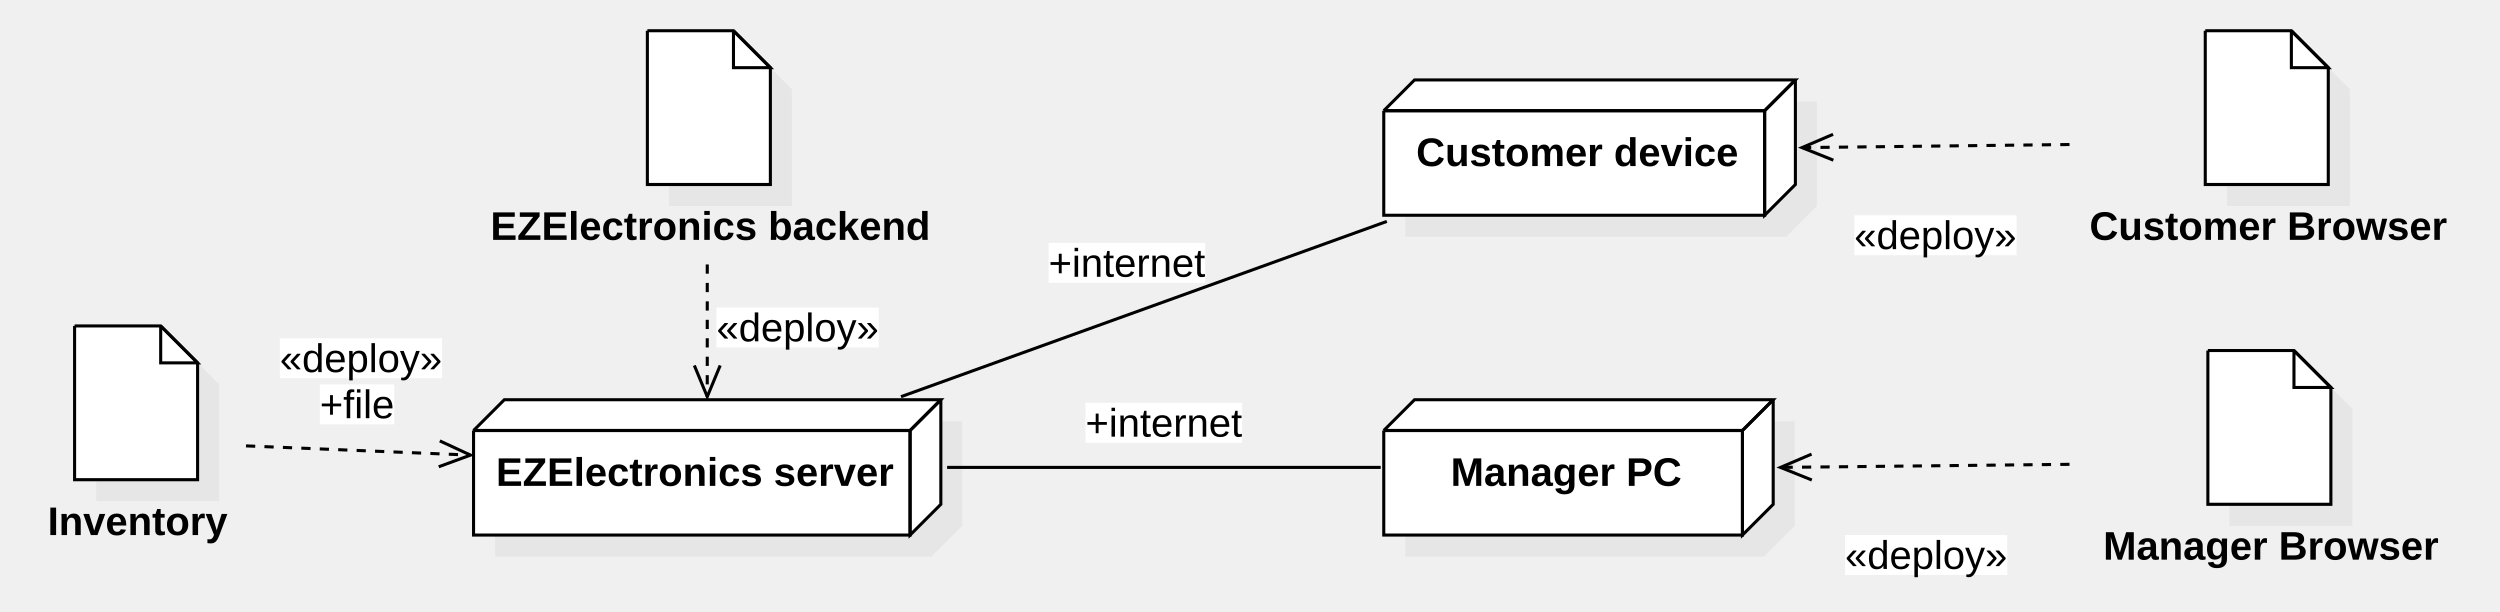
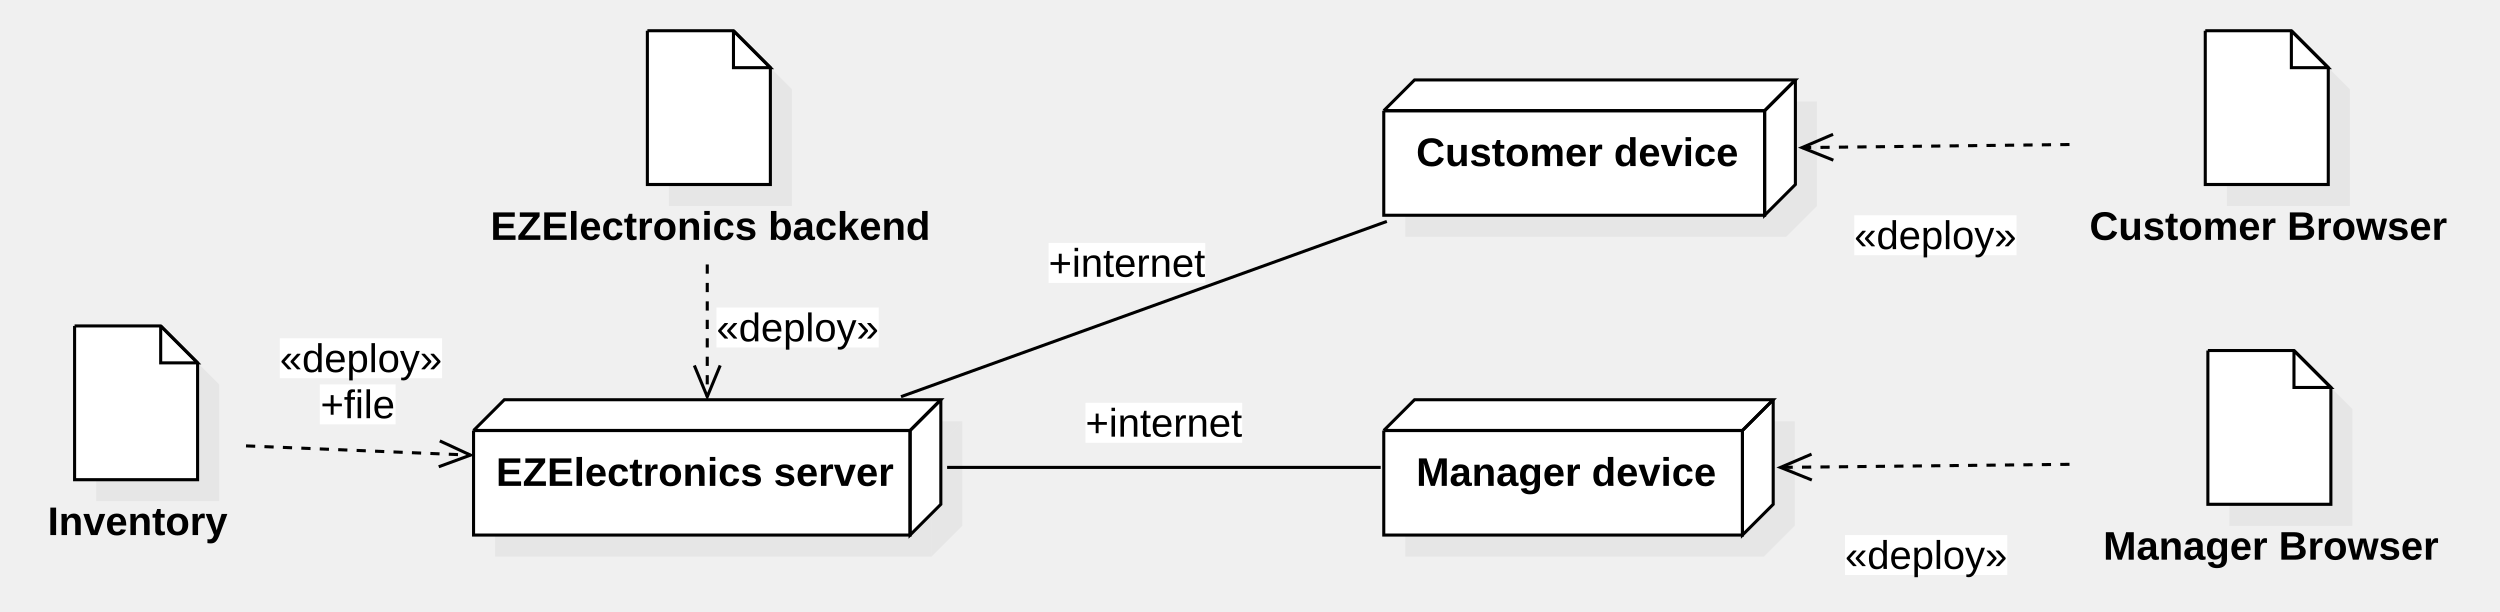
<svg xmlns="http://www.w3.org/2000/svg" version="1.1" width="813" height="199">
  <defs />
  <g>
    <path fill="#C0C0C0" stroke="none" paint-order="stroke fill markers" d=" M 161 147 L 302.958 147 L 302.958 181 L 161 181" fill-opacity="0.2" />
  </g>
  <g>
    <path fill="#C0C0C0" stroke="none" paint-order="stroke fill markers" d=" M 161 147 L 171 137 L 312.958 137 L 302.958 147" fill-opacity="0.2" />
  </g>
  <g>
    <path fill="#C0C0C0" stroke="none" paint-order="stroke fill markers" d=" M 312.958 137 L 302.958 147 L 302.958 181 L 312.958 171" fill-opacity="0.2" />
  </g>
  <g>
    <path fill="#ffffff" stroke="none" paint-order="stroke fill markers" d=" M 154 140 L 295.958 140 L 295.958 174 L 154 174" />
  </g>
  <g>
    <path fill="#ffffff" stroke="none" paint-order="stroke fill markers" d=" M 154 140 L 164 130 L 305.958 130 L 295.958 140" />
  </g>
  <g>
    <path fill="#ffffff" stroke="none" paint-order="stroke fill markers" d=" M 305.958 130 L 295.958 140 L 295.958 174 L 305.958 164" />
  </g>
  <g>
    <path fill="none" stroke="#000000" paint-order="fill stroke markers" d=" M 154 140 L 295.958 140 L 295.958 174 L 154 174 L 154 140" stroke-miterlimit="10" stroke-dasharray="" />
  </g>
  <g>
    <path fill="none" stroke="#000000" paint-order="fill stroke markers" d=" M 154 140 L 164 130 L 305.958 130 L 295.958 140 L 154 140" stroke-miterlimit="10" stroke-dasharray="" />
  </g>
  <g>
    <path fill="none" stroke="#000000" paint-order="fill stroke markers" d=" M 305.958 130 L 295.958 140 L 295.958 174 L 305.958 164 L 305.958 130" stroke-miterlimit="10" stroke-dasharray="" />
  </g>
  <g>
    <g>
      <path fill="none" stroke="none" />
      <text fill="#000000" stroke="none" font-family="Arial" font-size="13px" font-style="normal" font-weight="bold" text-decoration="undefined" x="239.979" y="295.5" text-anchor="middle" dominant-baseline="central" transform="matrix(1 0 0 1 -14 -142)">EZElectronics server</text>
    </g>
  </g>
  <g>
    <path fill="#C0C0C0" stroke="none" paint-order="stroke fill markers" d=" M 457 147 L 573.644 147 L 573.644 181 L 457 181" fill-opacity="0.2" />
  </g>
  <g>
    <path fill="#C0C0C0" stroke="none" paint-order="stroke fill markers" d=" M 457 147 L 467 137 L 583.644 137 L 573.644 147" fill-opacity="0.2" />
  </g>
  <g>
    <path fill="#C0C0C0" stroke="none" paint-order="stroke fill markers" d=" M 583.644 137 L 573.644 147 L 573.644 181 L 583.644 171" fill-opacity="0.2" />
  </g>
  <g>
    <path fill="#ffffff" stroke="none" paint-order="stroke fill markers" d=" M 450 140 L 566.644 140 L 566.644 174 L 450 174" />
  </g>
  <g>
    <path fill="#ffffff" stroke="none" paint-order="stroke fill markers" d=" M 450 140 L 460 130 L 576.644 130 L 566.644 140" />
  </g>
  <g>
    <path fill="#ffffff" stroke="none" paint-order="stroke fill markers" d=" M 576.644 130 L 566.644 140 L 566.644 174 L 576.644 164" />
  </g>
  <g>
    <path fill="none" stroke="#000000" paint-order="fill stroke markers" d=" M 450 140 L 566.644 140 L 566.644 174 L 450 174 L 450 140" stroke-miterlimit="10" stroke-dasharray="" />
  </g>
  <g>
    <path fill="none" stroke="#000000" paint-order="fill stroke markers" d=" M 450 140 L 460 130 L 576.644 130 L 566.644 140 L 450 140" stroke-miterlimit="10" stroke-dasharray="" />
  </g>
  <g>
    <path fill="none" stroke="#000000" paint-order="fill stroke markers" d=" M 576.644 130 L 566.644 140 L 566.644 174 L 576.644 164 L 576.644 130" stroke-miterlimit="10" stroke-dasharray="" />
  </g>
  <g>
    <g>
      <path fill="none" stroke="none" />
-       <text fill="#000000" stroke="none" font-family="Arial" font-size="13px" font-style="normal" font-weight="bold" text-decoration="undefined" x="523.322" y="295.5" text-anchor="middle" dominant-baseline="central" transform="matrix(1 0 0 1 -14 -142)">Manager PC</text>
+       <text fill="#000000" stroke="none" font-family="Arial" font-size="13px" font-style="normal" font-weight="bold" text-decoration="undefined" x="523.322" y="295.5" text-anchor="middle" dominant-baseline="central" transform="matrix(1 0 0 1 -14 -142)">Manager device</text>
    </g>
  </g>
  <g>
    <path fill="#C0C0C0" stroke="none" paint-order="stroke fill markers" d=" M 457 43 L 580.861 43 L 580.861 77 L 457 77" fill-opacity="0.2" />
  </g>
  <g>
    <path fill="#C0C0C0" stroke="none" paint-order="stroke fill markers" d=" M 457 43 L 467 33 L 590.861 33 L 580.861 43" fill-opacity="0.2" />
  </g>
  <g>
    <path fill="#C0C0C0" stroke="none" paint-order="stroke fill markers" d=" M 590.861 33 L 580.861 43 L 580.861 77 L 590.861 67" fill-opacity="0.2" />
  </g>
  <g>
    <path fill="#ffffff" stroke="none" paint-order="stroke fill markers" d=" M 450 36 L 573.861 36 L 573.861 70 L 450 70" />
  </g>
  <g>
    <path fill="#ffffff" stroke="none" paint-order="stroke fill markers" d=" M 450 36 L 460 26 L 583.861 26 L 573.861 36" />
  </g>
  <g>
    <path fill="#ffffff" stroke="none" paint-order="stroke fill markers" d=" M 583.861 26 L 573.861 36 L 573.861 70 L 583.861 60" />
  </g>
  <g>
    <path fill="none" stroke="#000000" paint-order="fill stroke markers" d=" M 450 36 L 573.861 36 L 573.861 70 L 450 70 L 450 36" stroke-miterlimit="10" stroke-dasharray="" />
  </g>
  <g>
    <path fill="none" stroke="#000000" paint-order="fill stroke markers" d=" M 450 36 L 460 26 L 583.861 26 L 573.861 36 L 450 36" stroke-miterlimit="10" stroke-dasharray="" />
  </g>
  <g>
    <path fill="none" stroke="#000000" paint-order="fill stroke markers" d=" M 583.861 26 L 573.861 36 L 573.861 70 L 583.861 60 L 583.861 26" stroke-miterlimit="10" stroke-dasharray="" />
  </g>
  <g>
    <g>
      <path fill="none" stroke="none" />
      <text fill="#000000" stroke="none" font-family="Arial" font-size="13px" font-style="normal" font-weight="bold" text-decoration="undefined" x="526.93" y="191.5" text-anchor="middle" dominant-baseline="central" transform="matrix(1 0 0 1 -14 -142)">Customer device</text>
    </g>
  </g>
  <g>
    <path fill="#C0C0C0" stroke="none" paint-order="stroke fill markers" d=" M 724.154 17 L 752.154 17 L 764.154 29 L 764.154 67 L 724.154 67" fill-opacity="0.2" />
  </g>
  <g>
    <path fill="#ffffff" stroke="none" paint-order="stroke fill markers" d=" M 717.154 10 L 745.154 10 L 757.154 22 L 757.154 60 L 717.154 60" />
  </g>
  <g>
    <path fill="none" stroke="#000000" paint-order="fill stroke markers" d=" M 717.154 10 L 745.154 10 L 757.154 22 L 757.154 60 L 717.154 60 L 717.154 10" stroke-miterlimit="10" stroke-dasharray="" />
  </g>
  <g>
    <path fill="none" stroke="#000000" paint-order="fill stroke markers" d=" M 745.154 10 L 745.154 22 L 757.154 22 L 745.154 10" stroke-miterlimit="10" stroke-dasharray="" />
  </g>
  <g>
    <g>
      <path fill="none" stroke="none" />
      <text fill="#000000" stroke="none" font-family="Arial" font-size="13px" font-style="normal" font-weight="bold" text-decoration="undefined" x="751.654" y="215.5" text-anchor="middle" dominant-baseline="central" transform="matrix(1 0 0 1 -14 -142)">Customer Browser</text>
    </g>
  </g>
  <g>
    <path fill="none" stroke="#000000" paint-order="fill stroke markers" d=" M 673 47 L 586 48" stroke-miterlimit="10" stroke-dasharray="3" />
  </g>
  <g>
    <path fill="none" stroke="#000000" paint-order="fill stroke markers" d=" M 596.114 43.674 L 586 48 L 596.21 52.092" stroke-miterlimit="10" stroke-dasharray="" />
  </g>
  <g>
    <rect fill="#ffffff" stroke="none" x="617" y="212" width="52.768" height="13" transform="matrix(1 0 0 1 -14 -142)" />
  </g>
  <g>
    <g>
      <path fill="none" stroke="none" />
      <text fill="#000000" stroke="none" font-family="Arial" font-size="13px" font-style="normal" font-weight="normal" text-decoration="undefined" x="643.384" y="218.5" text-anchor="middle" dominant-baseline="central" transform="matrix(1 0 0 1 -14 -142)">«deploy»</text>
    </g>
  </g>
  <g>
    <path fill="#C0C0C0" stroke="none" paint-order="stroke fill markers" d=" M 725 121 L 753 121 L 765 133 L 765 171 L 725 171" fill-opacity="0.2" />
  </g>
  <g>
    <path fill="#ffffff" stroke="none" paint-order="stroke fill markers" d=" M 718 114 L 746 114 L 758 126 L 758 164 L 718 164" />
  </g>
  <g>
    <path fill="none" stroke="#000000" paint-order="fill stroke markers" d=" M 718 114 L 746 114 L 758 126 L 758 164 L 718 164 L 718 114" stroke-miterlimit="10" stroke-dasharray="" />
  </g>
  <g>
    <path fill="none" stroke="#000000" paint-order="fill stroke markers" d=" M 746 114 L 746 126 L 758 126 L 746 114" stroke-miterlimit="10" stroke-dasharray="" />
  </g>
  <g>
    <g>
      <path fill="none" stroke="none" />
      <text fill="#000000" stroke="none" font-family="Arial" font-size="13px" font-style="normal" font-weight="bold" text-decoration="undefined" x="752.5" y="319.5" text-anchor="middle" dominant-baseline="central" transform="matrix(1 0 0 1 -14 -142)">Manager Browser</text>
    </g>
  </g>
  <g>
    <path fill="none" stroke="#000000" paint-order="fill stroke markers" d=" M 673 151 L 579 152" stroke-miterlimit="10" stroke-dasharray="3" />
  </g>
  <g>
    <path fill="none" stroke="#000000" paint-order="fill stroke markers" d=" M 589.117 147.683 L 579 152 L 589.207 156.101" stroke-miterlimit="10" stroke-dasharray="" />
  </g>
  <g>
    <rect fill="#ffffff" stroke="none" x="614" y="316" width="52.768" height="13" transform="matrix(1 0 0 1 -14 -142)" />
  </g>
  <g>
    <g>
      <path fill="none" stroke="none" />
      <text fill="#000000" stroke="none" font-family="Arial" font-size="13px" font-style="normal" font-weight="normal" text-decoration="undefined" x="640.384" y="322.5" text-anchor="middle" dominant-baseline="central" transform="matrix(1 0 0 1 -14 -142)">«deploy»</text>
    </g>
  </g>
  <g>
    <path fill="#C0C0C0" stroke="none" paint-order="stroke fill markers" d=" M 217.525 17 L 245.525 17 L 257.525 29 L 257.525 67 L 217.525 67" fill-opacity="0.2" />
  </g>
  <g>
    <path fill="#ffffff" stroke="none" paint-order="stroke fill markers" d=" M 210.525 10 L 238.525 10 L 250.525 22 L 250.525 60 L 210.525 60" />
  </g>
  <g>
    <path fill="none" stroke="#000000" paint-order="fill stroke markers" d=" M 210.525 10 L 238.525 10 L 250.525 22 L 250.525 60 L 210.525 60 L 210.525 10" stroke-miterlimit="10" stroke-dasharray="" />
  </g>
  <g>
    <path fill="none" stroke="#000000" paint-order="fill stroke markers" d=" M 238.525 10 L 238.525 22 L 250.525 22 L 238.525 10" stroke-miterlimit="10" stroke-dasharray="" />
  </g>
  <g>
    <g>
      <path fill="none" stroke="none" />
      <text fill="#000000" stroke="none" font-family="Arial" font-size="13px" font-style="normal" font-weight="bold" text-decoration="undefined" x="245.025" y="215.5" text-anchor="middle" dominant-baseline="central" transform="matrix(1 0 0 1 -14 -142)">EZElectronics backend</text>
    </g>
  </g>
  <g>
    <path fill="none" stroke="#000000" paint-order="fill stroke markers" d=" M 230 86 L 230 129" stroke-miterlimit="10" stroke-dasharray="3" />
  </g>
  <g>
    <path fill="none" stroke="#000000" paint-order="fill stroke markers" d=" M 225.79 118.837 L 230 129 L 234.21 118.837" stroke-miterlimit="10" stroke-dasharray="" />
  </g>
  <g>
    <rect fill="#ffffff" stroke="none" x="247" y="242" width="52.768" height="13" transform="matrix(1 0 0 1 -14 -142)" />
  </g>
  <g>
    <g>
      <path fill="none" stroke="none" />
      <text fill="#000000" stroke="none" font-family="Arial" font-size="13px" font-style="normal" font-weight="normal" text-decoration="undefined" x="273.384" y="248.5" text-anchor="middle" dominant-baseline="central" transform="matrix(1 0 0 1 -14 -142)">«deploy»</text>
    </g>
  </g>
  <g>
    <path fill="none" stroke="#000000" paint-order="fill stroke markers" d=" M 293 129 L 451 72" stroke-miterlimit="10" stroke-dasharray="" />
  </g>
  <g>
    <rect fill="#ffffff" stroke="none" x="355" y="221" width="50.953" height="13" transform="matrix(1 0 0 1 -14 -142)" />
  </g>
  <g>
    <g>
      <path fill="none" stroke="none" />
      <text fill="#000000" stroke="none" font-family="Arial" font-size="13px" font-style="normal" font-weight="normal" text-decoration="undefined" x="380.476" y="227.5" text-anchor="middle" dominant-baseline="central" transform="matrix(1 0 0 1 -14 -142)">+internet</text>
    </g>
  </g>
  <g>
    <path fill="none" stroke="#000000" paint-order="fill stroke markers" d=" M 308 152 L 449 152" stroke-miterlimit="10" stroke-dasharray="" />
  </g>
  <g>
    <rect fill="#ffffff" stroke="none" x="367" y="273" width="50.953" height="13" transform="matrix(1 0 0 1 -14 -142)" />
  </g>
  <g>
    <g>
      <path fill="none" stroke="none" />
      <text fill="#000000" stroke="none" font-family="Arial" font-size="13px" font-style="normal" font-weight="normal" text-decoration="undefined" x="392.476" y="279.5" text-anchor="middle" dominant-baseline="central" transform="matrix(1 0 0 1 -14 -142)">+internet</text>
    </g>
  </g>
  <g>
    <path fill="#C0C0C0" stroke="none" paint-order="stroke fill markers" d=" M 31.256 113 L 59.256 113 L 71.256 125 L 71.256 163 L 31.256 163" fill-opacity="0.2" />
  </g>
  <g>
    <path fill="#ffffff" stroke="none" paint-order="stroke fill markers" d=" M 24.256 106 L 52.256 106 L 64.256 118 L 64.256 156 L 24.256 156" />
  </g>
  <g>
    <path fill="none" stroke="#000000" paint-order="fill stroke markers" d=" M 24.256 106 L 52.256 106 L 64.256 118 L 64.256 156 L 24.256 156 L 24.256 106" stroke-miterlimit="10" stroke-dasharray="" />
  </g>
  <g>
    <path fill="none" stroke="#000000" paint-order="fill stroke markers" d=" M 52.256 106 L 52.256 118 L 64.256 118 L 52.256 106" stroke-miterlimit="10" stroke-dasharray="" />
  </g>
  <g>
    <g>
      <path fill="none" stroke="none" />
      <text fill="#000000" stroke="none" font-family="Arial" font-size="13px" font-style="normal" font-weight="bold" text-decoration="undefined" x="58.756" y="311.5" text-anchor="middle" dominant-baseline="central" transform="matrix(1 0 0 1 -14 -142)">Inventory</text>
    </g>
  </g>
  <g>
    <path fill="none" stroke="#000000" paint-order="fill stroke markers" d=" M 80 145 L 153 148" stroke-miterlimit="10" stroke-dasharray="3" />
  </g>
  <g>
    <path fill="none" stroke="#000000" paint-order="fill stroke markers" d=" M 142.673 151.789 L 153 148 L 143.019 143.377" stroke-miterlimit="10" stroke-dasharray="" />
  </g>
  <g>
-     <rect fill="#ffffff" stroke="none" x="118" y="267" width="24.21" height="13" transform="matrix(1 0 0 1 -14 -142)" />
-   </g>
-   <g>
-     <g>
-       <path fill="none" stroke="none" />
-       <text fill="#000000" stroke="none" font-family="Arial" font-size="13px" font-style="normal" font-weight="normal" text-decoration="undefined" x="130.105" y="273.5" text-anchor="middle" dominant-baseline="central" transform="matrix(1 0 0 1 -14 -142)">+file</text>
+     <rect fill="#ffffff" stroke="none" x="118" y="267" width="24.654" height="13" transform="matrix(1 0 0 1 -14 -142)" />
+   </g>
+   <g>
+     <g>
+       <path fill="none" stroke="none" />
+       <text fill="#000000" stroke="none" font-family="Arial" font-size="13px" font-style="normal" font-weight="normal" text-decoration="undefined" x="130.327" y="273.5" text-anchor="middle" dominant-baseline="central" transform="matrix(1 0 0 1 -14 -142)">+file</text>
    </g>
  </g>
  <g>
    <rect fill="#ffffff" stroke="none" x="105" y="252" width="52.768" height="13" transform="matrix(1 0 0 1 -14 -142)" />
  </g>
  <g>
    <g>
      <path fill="none" stroke="none" />
      <text fill="#000000" stroke="none" font-family="Arial" font-size="13px" font-style="normal" font-weight="normal" text-decoration="undefined" x="131.384" y="258.5" text-anchor="middle" dominant-baseline="central" transform="matrix(1 0 0 1 -14 -142)">«deploy»</text>
    </g>
  </g>
</svg>
